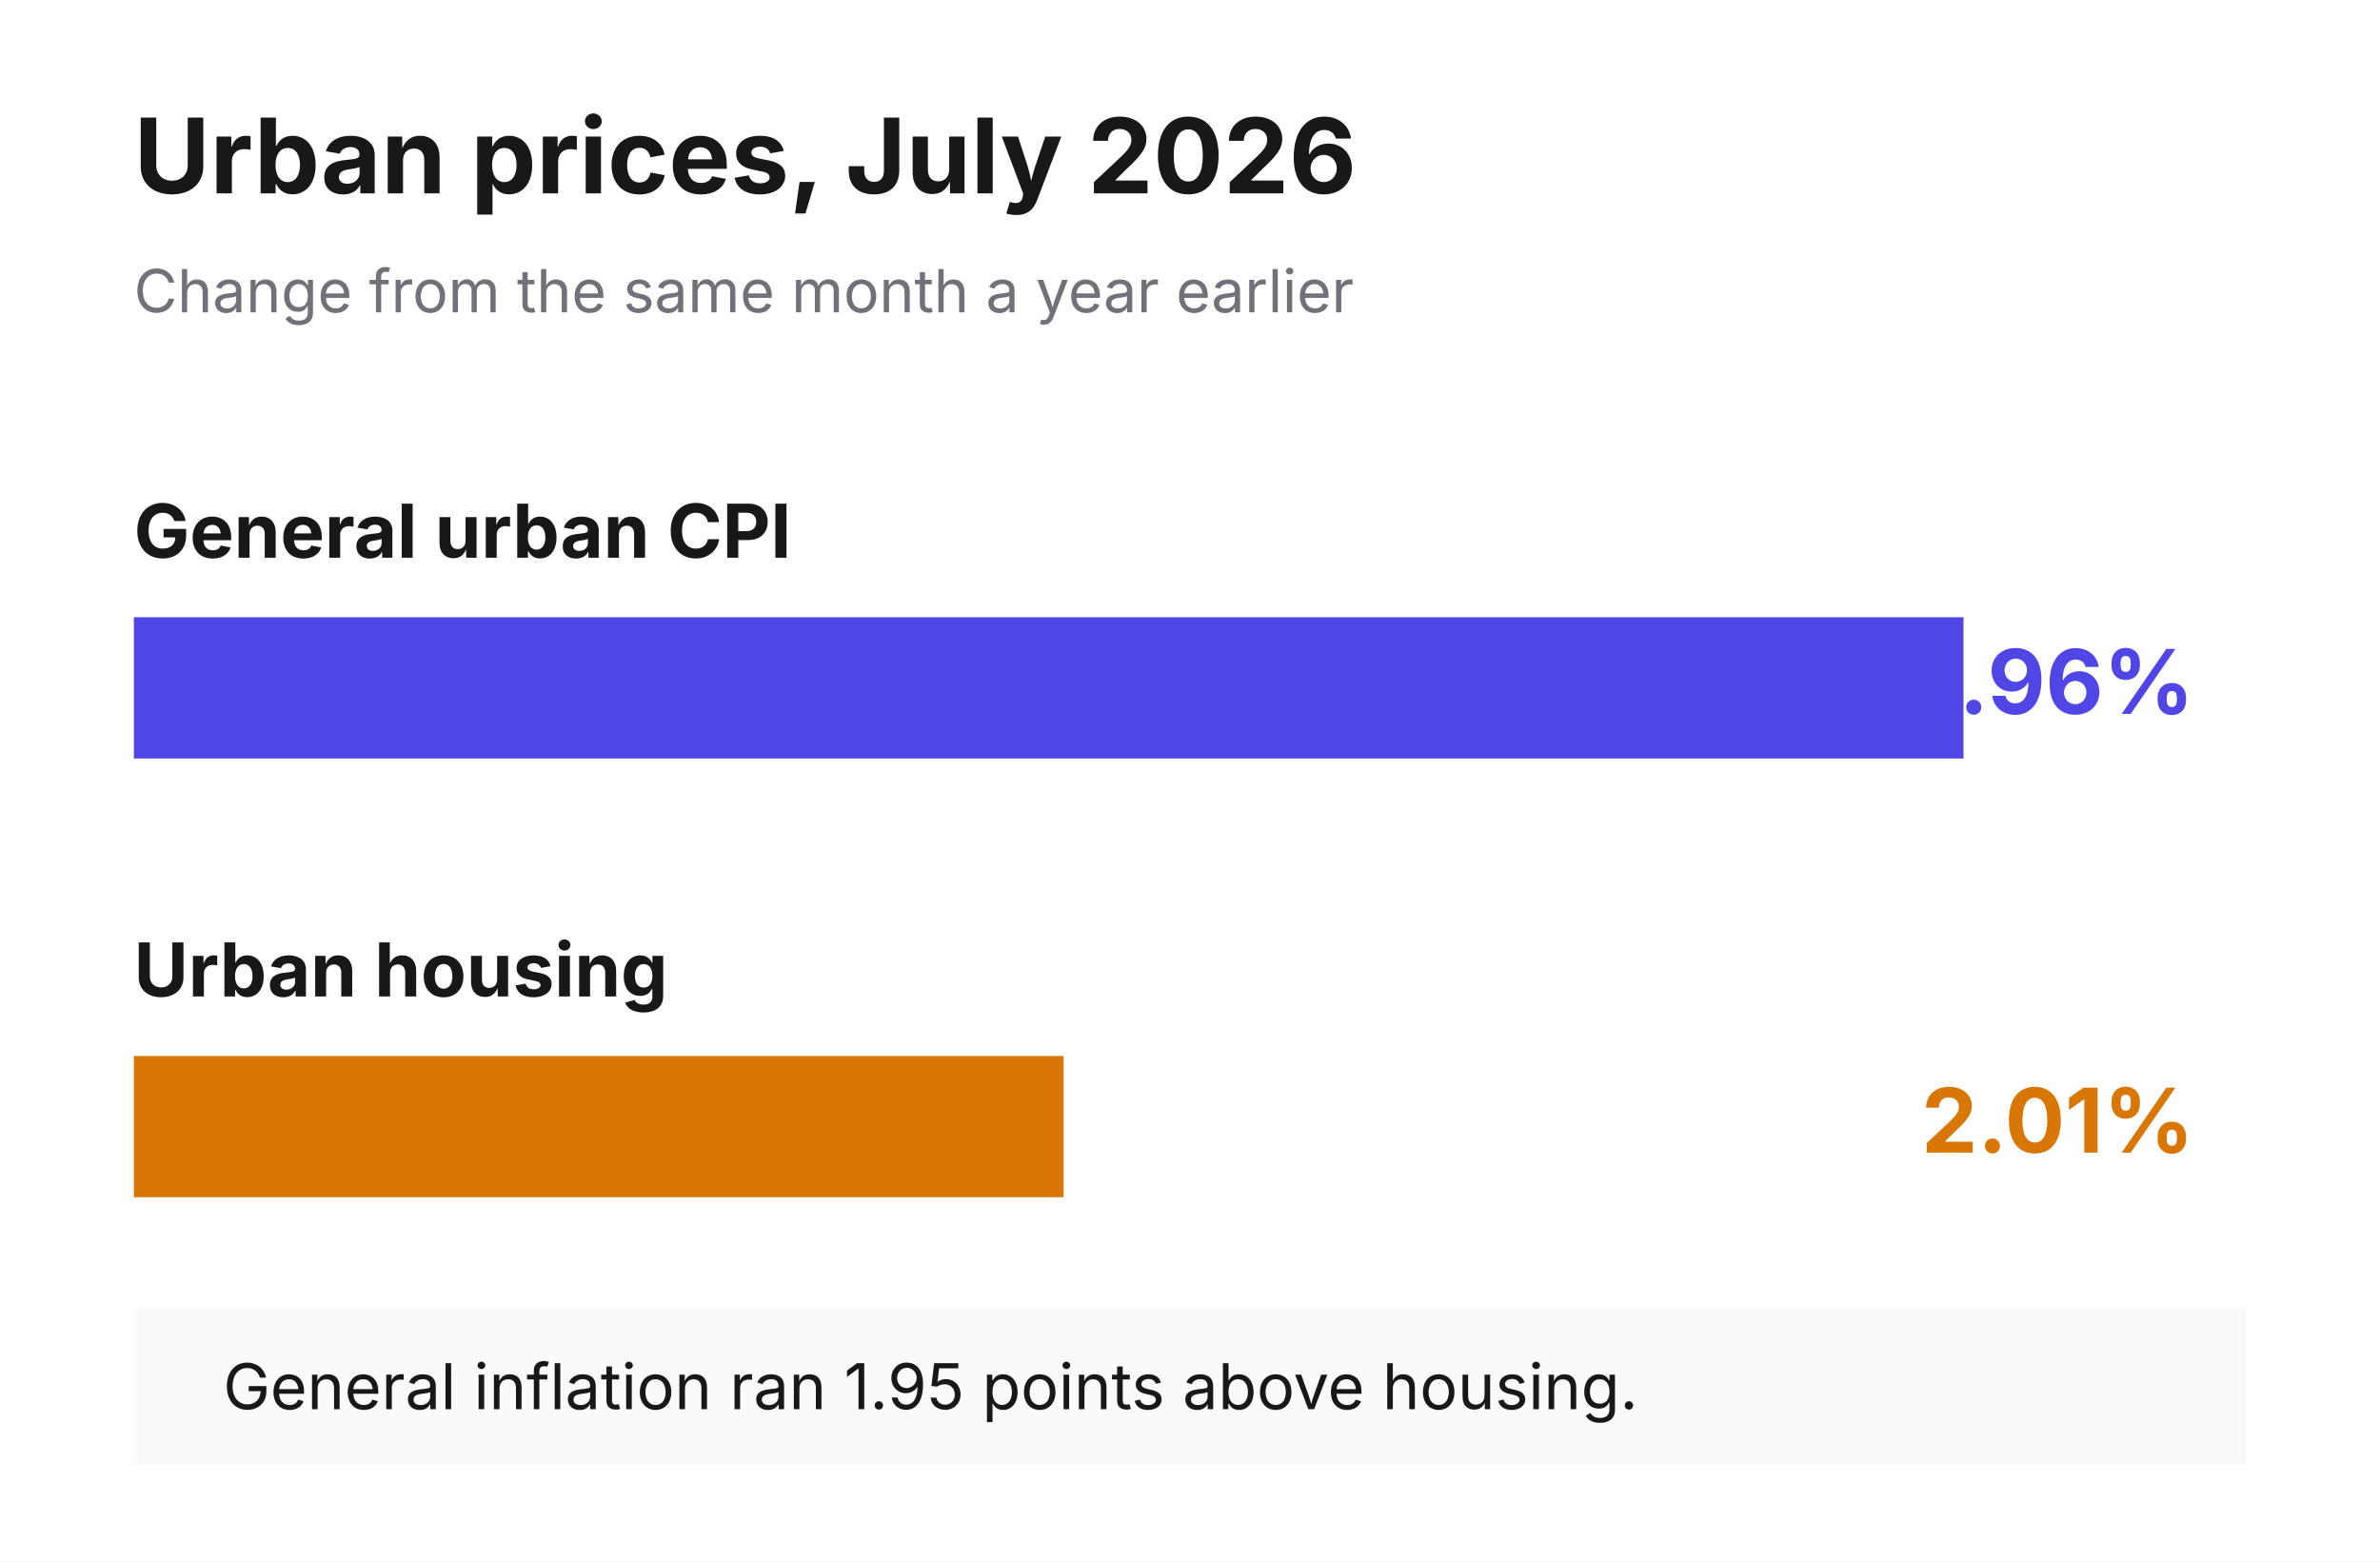
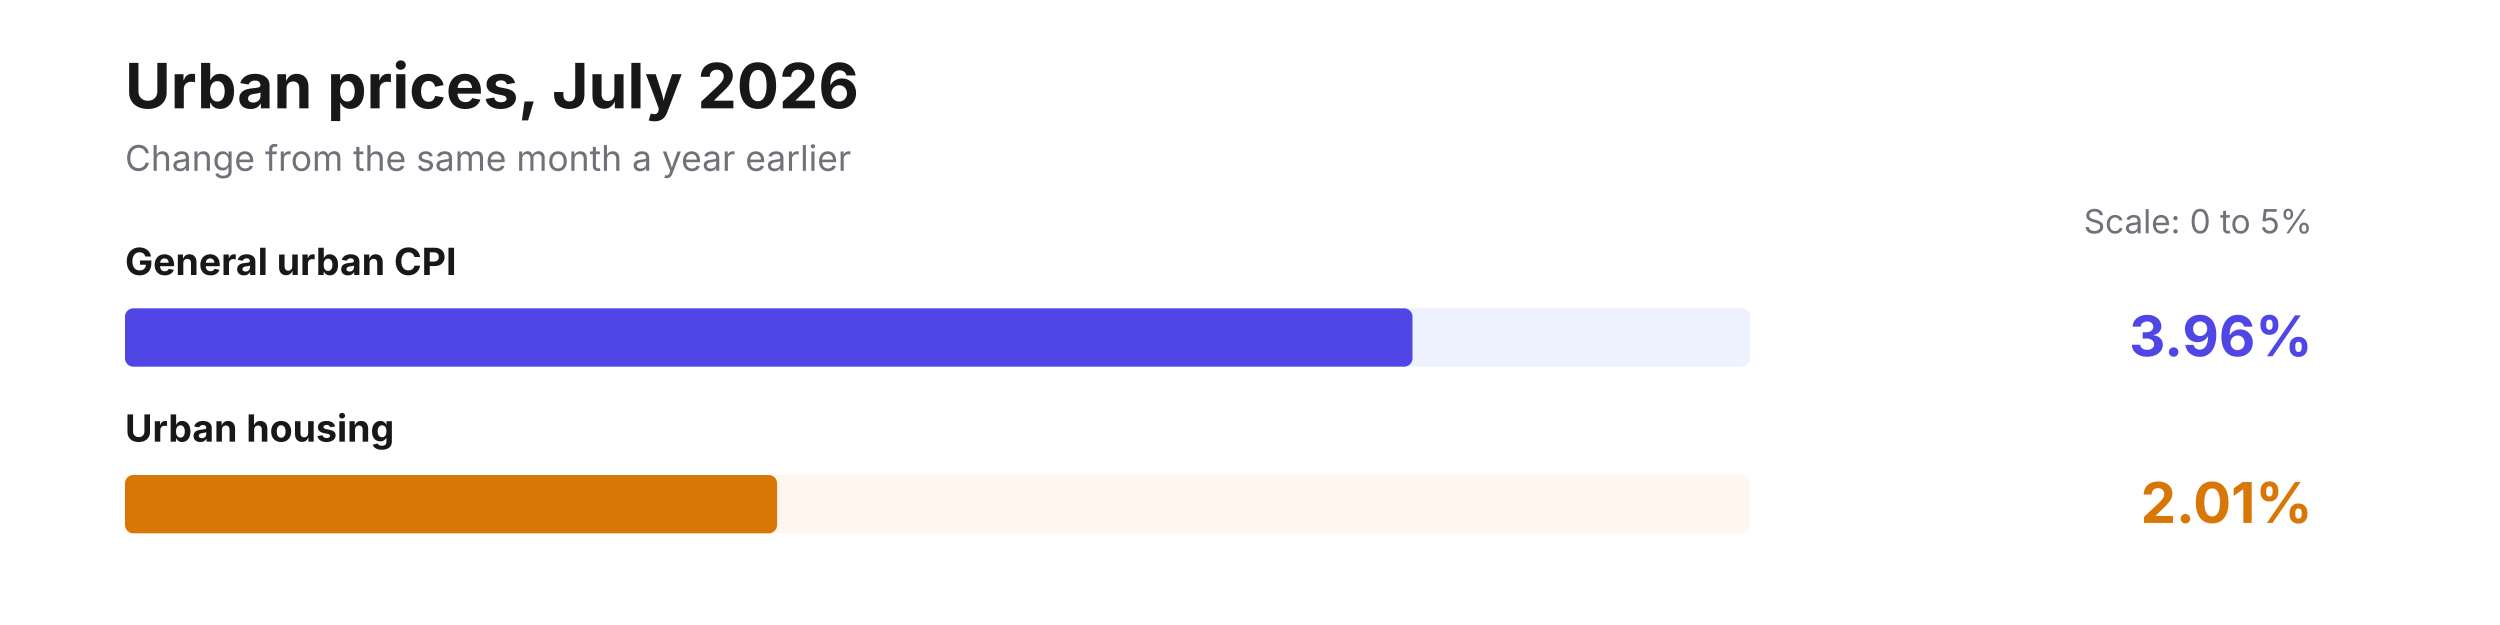
- <svg xmlns="http://www.w3.org/2000/svg" width="640" height="420" viewBox="0 0 640 420">
-   <rect width="640" height="420" fill="#ffffff" />
-   <text x="36" y="52" font-family="Inter, Arial, sans-serif" font-size="28" font-weight="700" fill="#18181b">Urban prices, July 2026</text>
-   <text x="36" y="84" font-family="Inter, Arial, sans-serif" font-size="16" fill="#71717a">Change from the same month a year earlier</text>
-   <g font-family="Inter, Arial, sans-serif" fill="#18181b">
-     <text x="36" y="150" font-size="20" font-weight="700">General urban CPI</text>
-     <rect x="36" y="166" width="492" height="38" fill="#4f46e5" />
-     <text x="590" y="192" font-size="24" font-weight="700" fill="#4f46e5" text-anchor="end">3.96%</text>
-     <text x="36" y="268" font-size="20" font-weight="700">Urban housing</text>
-     <rect x="36" y="284" width="250" height="38" fill="#d97706" />
-     <text x="590" y="310" font-size="24" font-weight="700" fill="#d97706" text-anchor="end">2.01%</text>
-     <rect x="36" y="352" width="568" height="42" fill="#f8fafc" />
-     <text x="60" y="379" font-size="17">General inflation ran 1.95 points above housing.</text>
+ <svg xmlns="http://www.w3.org/2000/svg" width="1200" height="300" viewBox="0 0 1200 300">
+   <rect width="1200" height="300" fill="#ffffff" />
+   <text x="60" y="52" font-family="Inter, Arial, sans-serif" font-size="30" font-weight="700" fill="#18181b">Urban prices, July 2026</text>
+   <text x="60" y="82" font-family="Inter, Arial, sans-serif" font-size="17" fill="#71717a">Change from the same month a year earlier</text>
+   <g font-family="Inter, Arial, sans-serif">
+     <text x="60" y="132" font-size="18" font-weight="650" fill="#18181b">General urban CPI</text>
+     <rect x="60" y="148" width="780" height="28" rx="4" fill="#eef2ff" />
+     <rect x="60" y="148" width="618" height="28" rx="4" fill="#4f46e5" />
+     <text x="1110" y="171" font-size="27" font-weight="700" fill="#4f46e5" text-anchor="end">3.96%</text>
+     <text x="60" y="212" font-size="18" font-weight="650" fill="#18181b">Urban housing</text>
+     <rect x="60" y="228" width="780" height="28" rx="4" fill="#fff7ed" />
+     <rect x="60" y="228" width="313" height="28" rx="4" fill="#d97706" />
+     <text x="1110" y="251" font-size="27" font-weight="700" fill="#d97706" text-anchor="end">2.01%</text>
+     <text x="1110" y="112" font-size="16" fill="#71717a" text-anchor="end">Scale: 0 to 5%</text>
  </g>
</svg>
